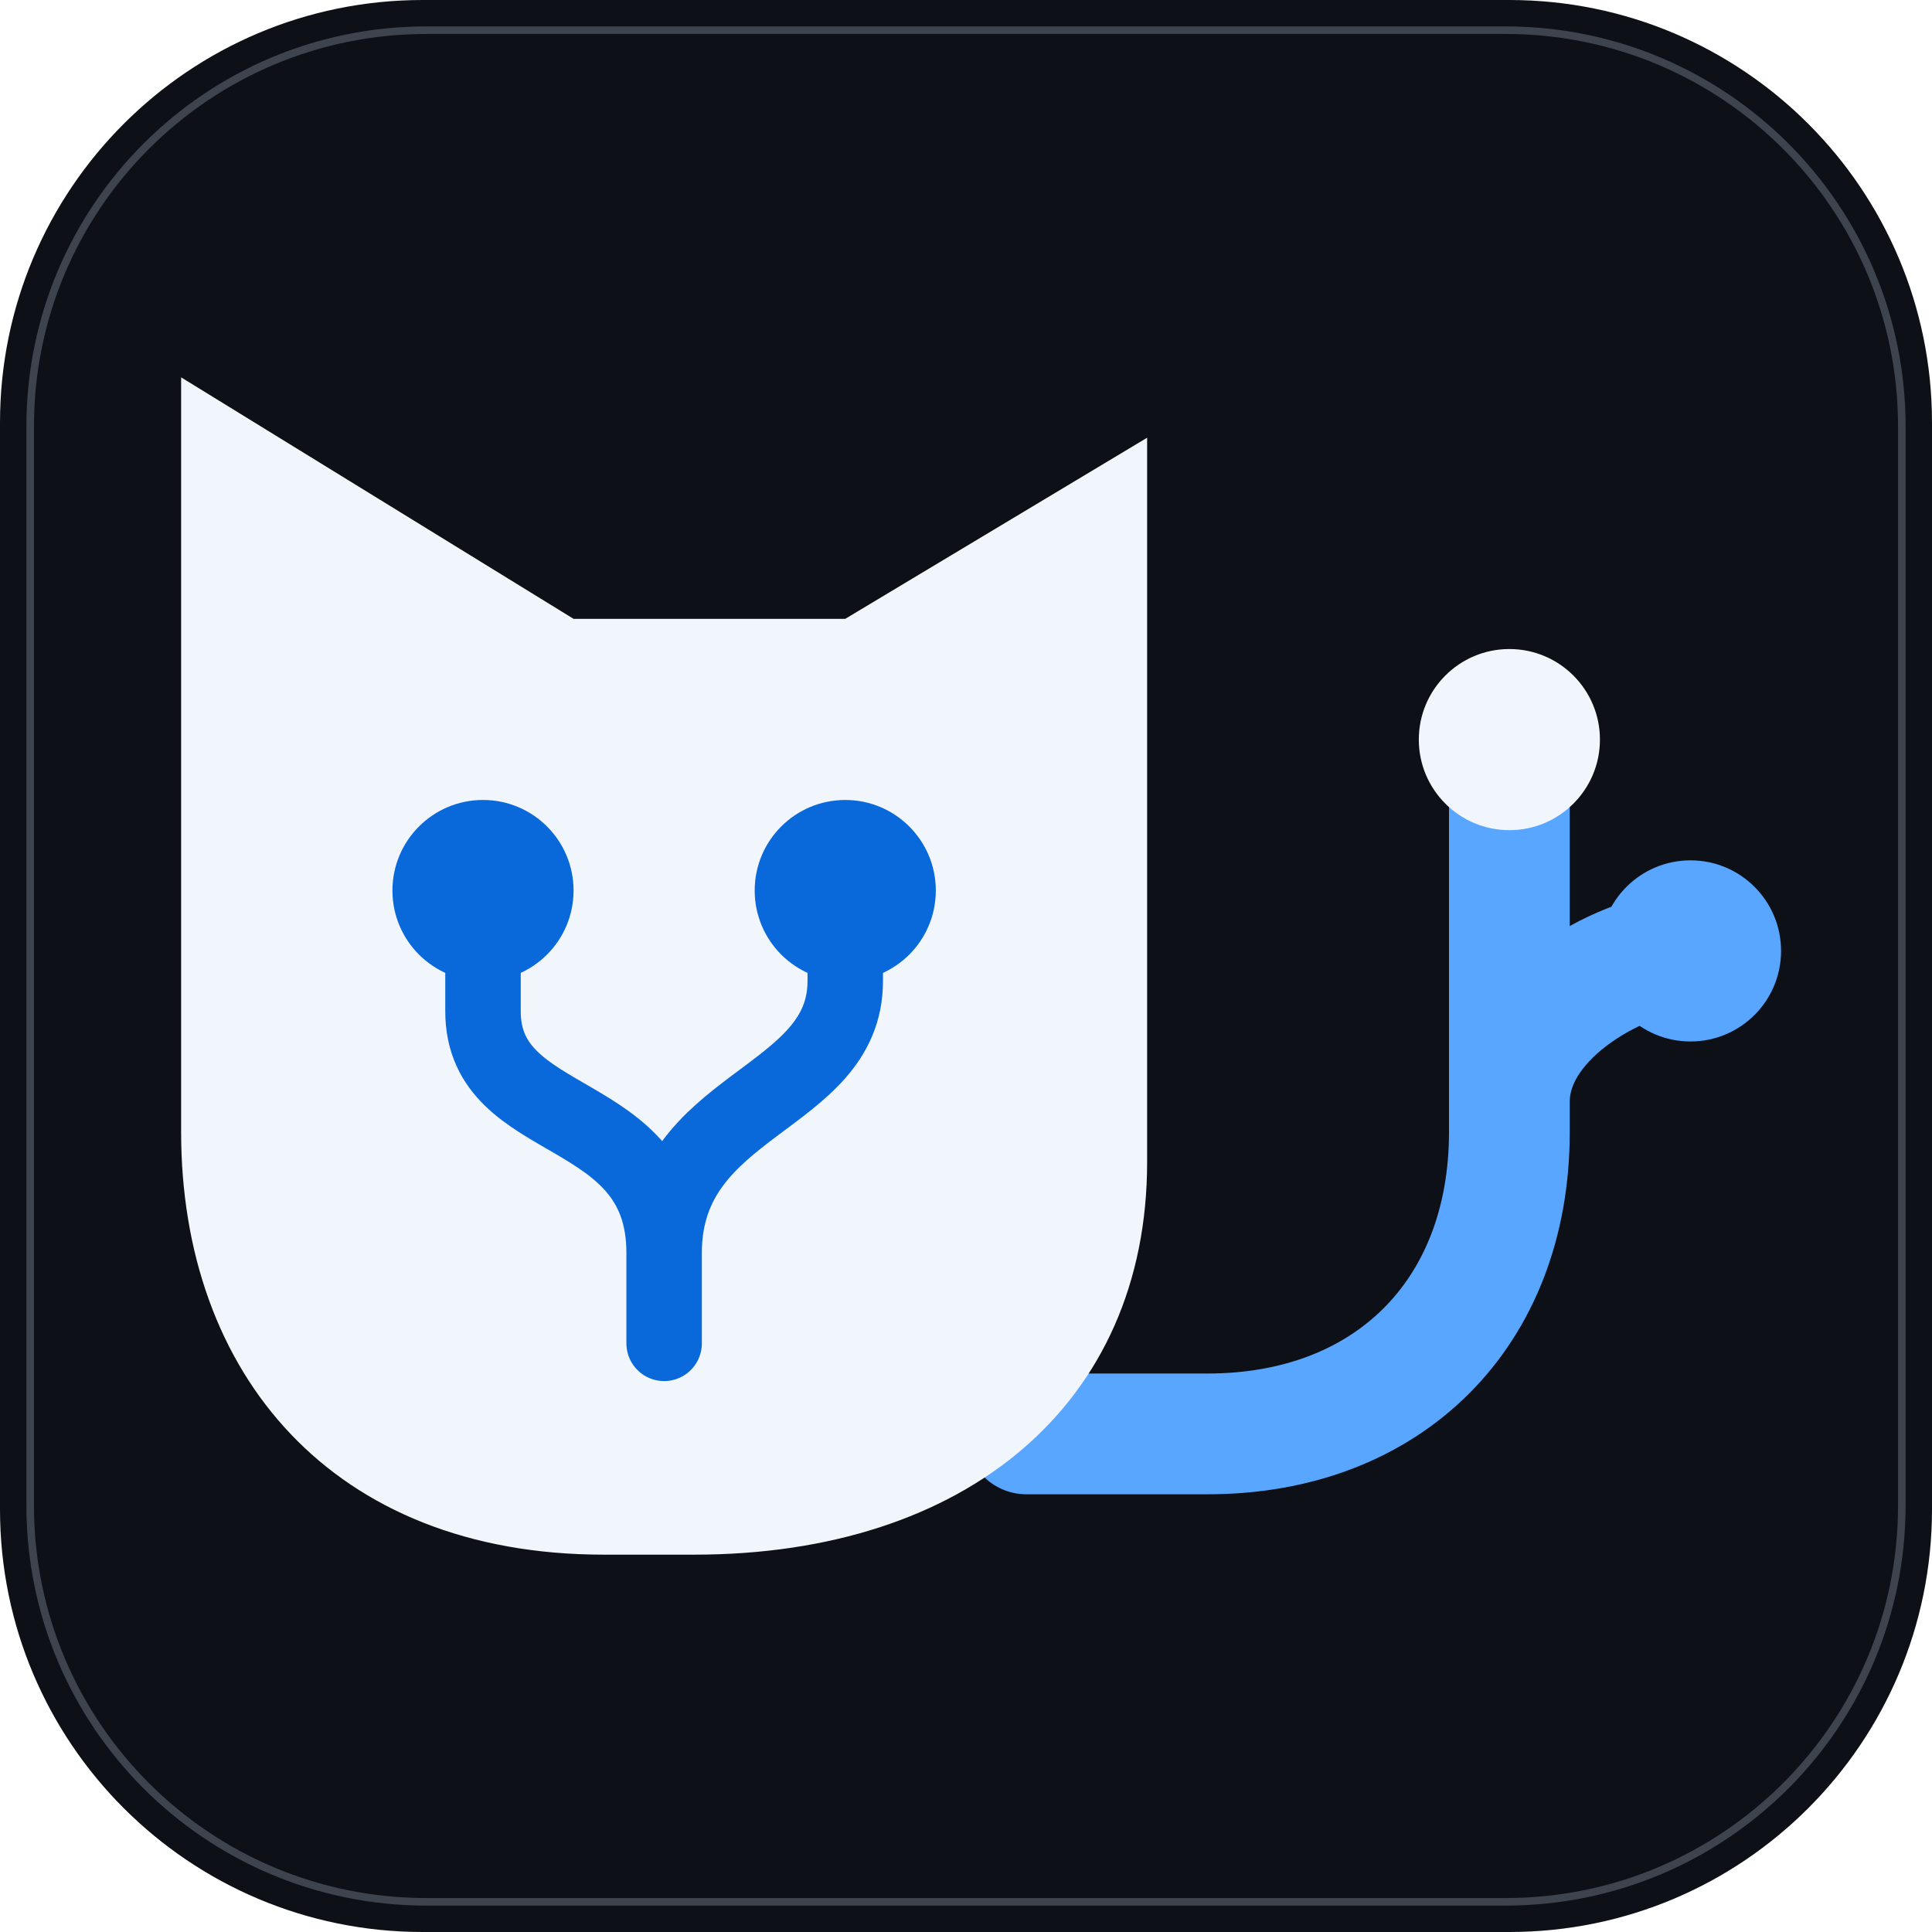
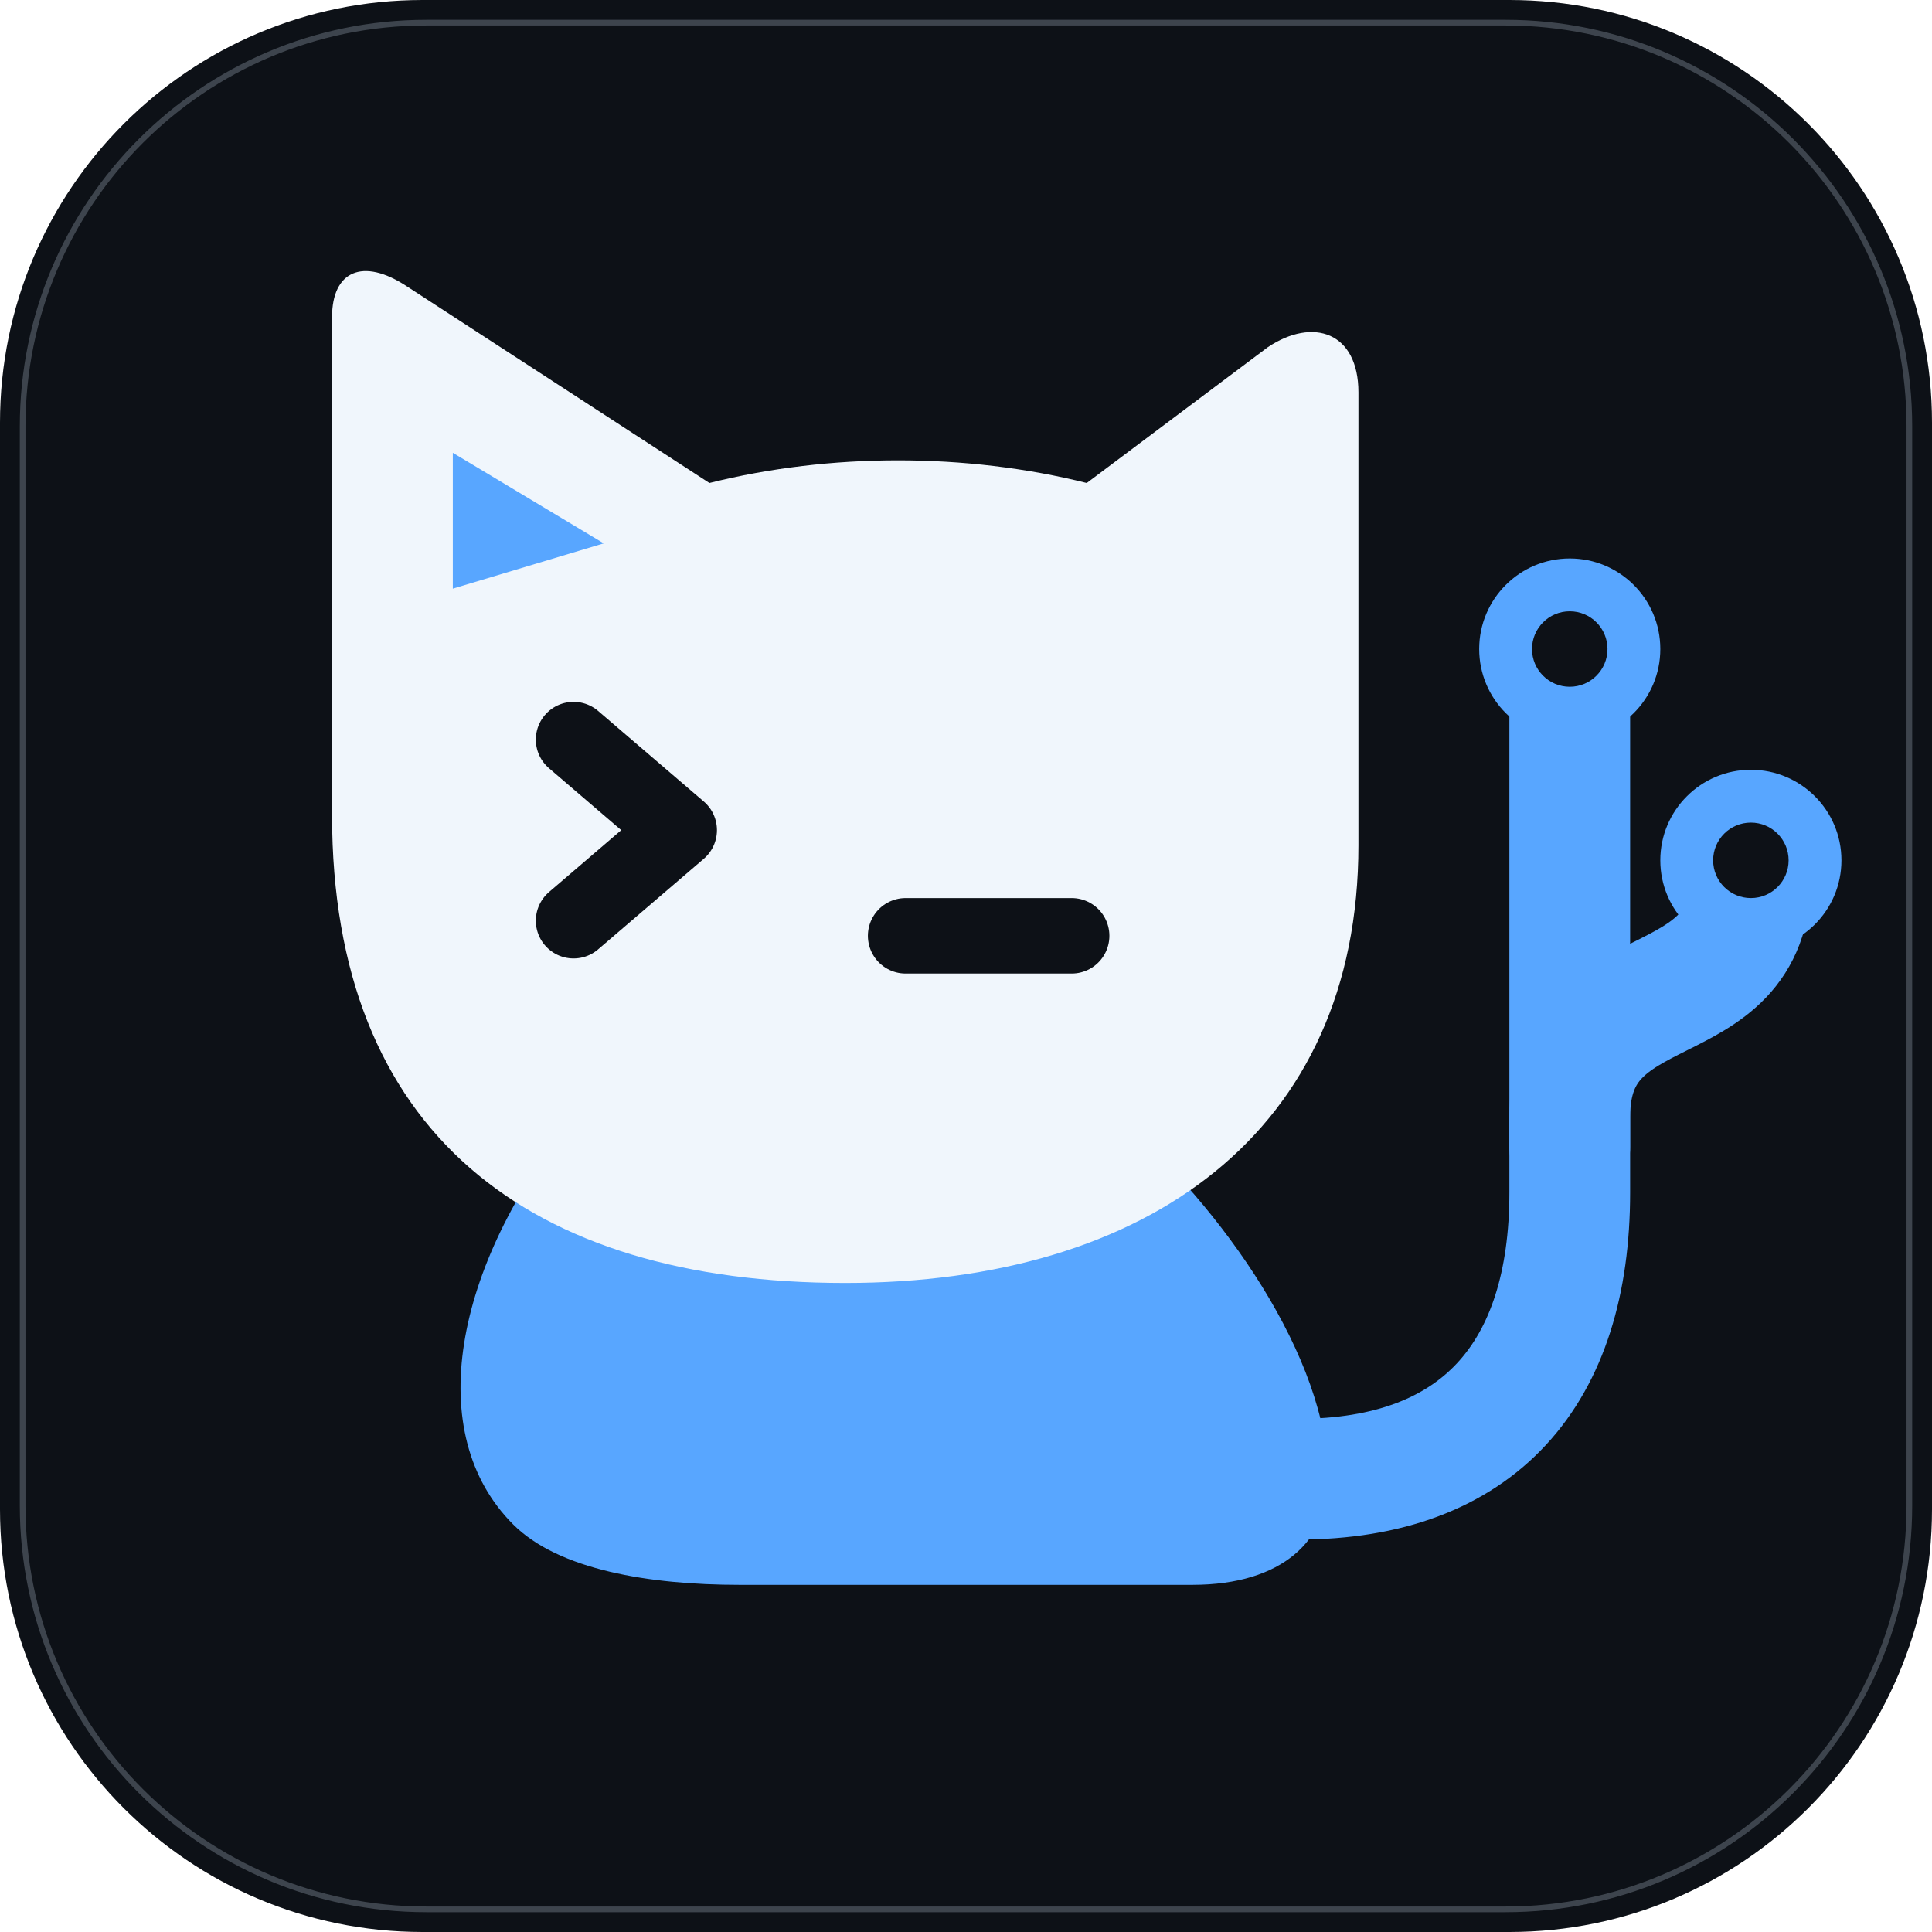
- <svg xmlns="http://www.w3.org/2000/svg" viewBox="0 0 1024 1024" role="img" aria-labelledby="brand-title">
+ <svg xmlns="http://www.w3.org/2000/svg" viewBox="0 0 1024 1024" fill="none" role="img" aria-labelledby="brand-title">
  <rect width="1024" height="1024" rx="224" fill="#0d1117" />
-   <rect x="16" y="16" width="992" height="992" rx="210" fill="none" stroke="#3d444d" stroke-width="4" />
-   <g transform="translate(0 24) scale(16)">
-     <g transform="translate(-4 0)">
-       <path d="M38 46H44C50 46 54 42 54 36V24M54 35C54 32 58 30 60 30" fill="none" stroke="#58a6ff" stroke-width="4" stroke-linecap="round" stroke-linejoin="round" />
-       <circle cx="54" cy="23" r="3" fill="#f0f6fc" />
-       <circle cx="60" cy="30" r="3" fill="#58a6ff" />
-       <path d="M10 26V11L23 19H32L42 13V37C42 45 36 50 27 50H24C15 50 10 44 10 36Z" fill="#f0f6fc" />
-       <path d="M20 29V32C20 36 26 35 26 40V43M32 29V31C32 35 26 35 26 40" fill="none" stroke="#0969da" stroke-width="2.5" stroke-linecap="round" stroke-linejoin="round" />
-       <circle cx="20" cy="28" r="3" fill="#0969da" />
-       <circle cx="32" cy="28" r="3" fill="#0969da" />
+   <rect x="12" y="12" width="1000" height="1000" rx="214" stroke="#3d444d" stroke-width="3" />
+   <g transform="scale(8)">
+     <g stroke="#58a6ff" stroke-width="8" stroke-linecap="round" stroke-linejoin="round">
+       <path d="M76 98H86C98 98 104 91 104 79V44" />
+       <path d="M104 76V74C104 64 116 68 116 58" />
+     </g>
+     <path class="logo-trace" d="M76 98H86C98 98 104 91 104 79V74C104 64 116 68 116 58" pathLength="1" stroke="#f0f6fc" stroke-width="3.5" stroke-linecap="round" fill="none" opacity="0" />
+     <circle cx="104" cy="43" r="6" fill="#58a6ff" />
+     <circle cx="104" cy="43" r="2.5" fill="#0d1117" />
+     <g class="logo-node">
+       <circle cx="116" cy="57" r="6" fill="#58a6ff" />
+       <circle cx="116" cy="57" r="2.5" fill="#0d1117" />
+     </g>
+     <path d="M38 74C30 84 28 95 34 101C37 104 43 105 49 105H79C85 105 88 102 88 98C88 90 81 80 74 74Z" fill="#58a6ff" />
+     <g class="logo-head">
+       <path d="M22 54V21C22 18 24 17 27 19L47 32C55 30 64 30 72 32L84 23C87 21 90 22 90 26V56C90 75 76 85 56 85C35 85 22 75 22 54Z" fill="#f0f6fc" />
+       <path d="M30 30L40 36L30 39Z" fill="#58a6ff" />
+       <g class="logo-prompt" stroke="#0d1117" stroke-width="5" stroke-linecap="round" stroke-linejoin="round">
+         <path d="M38 49L45 55L38 61" />
+         <path d="M60 62H71" />
+       </g>
    </g>
  </g>
</svg>
